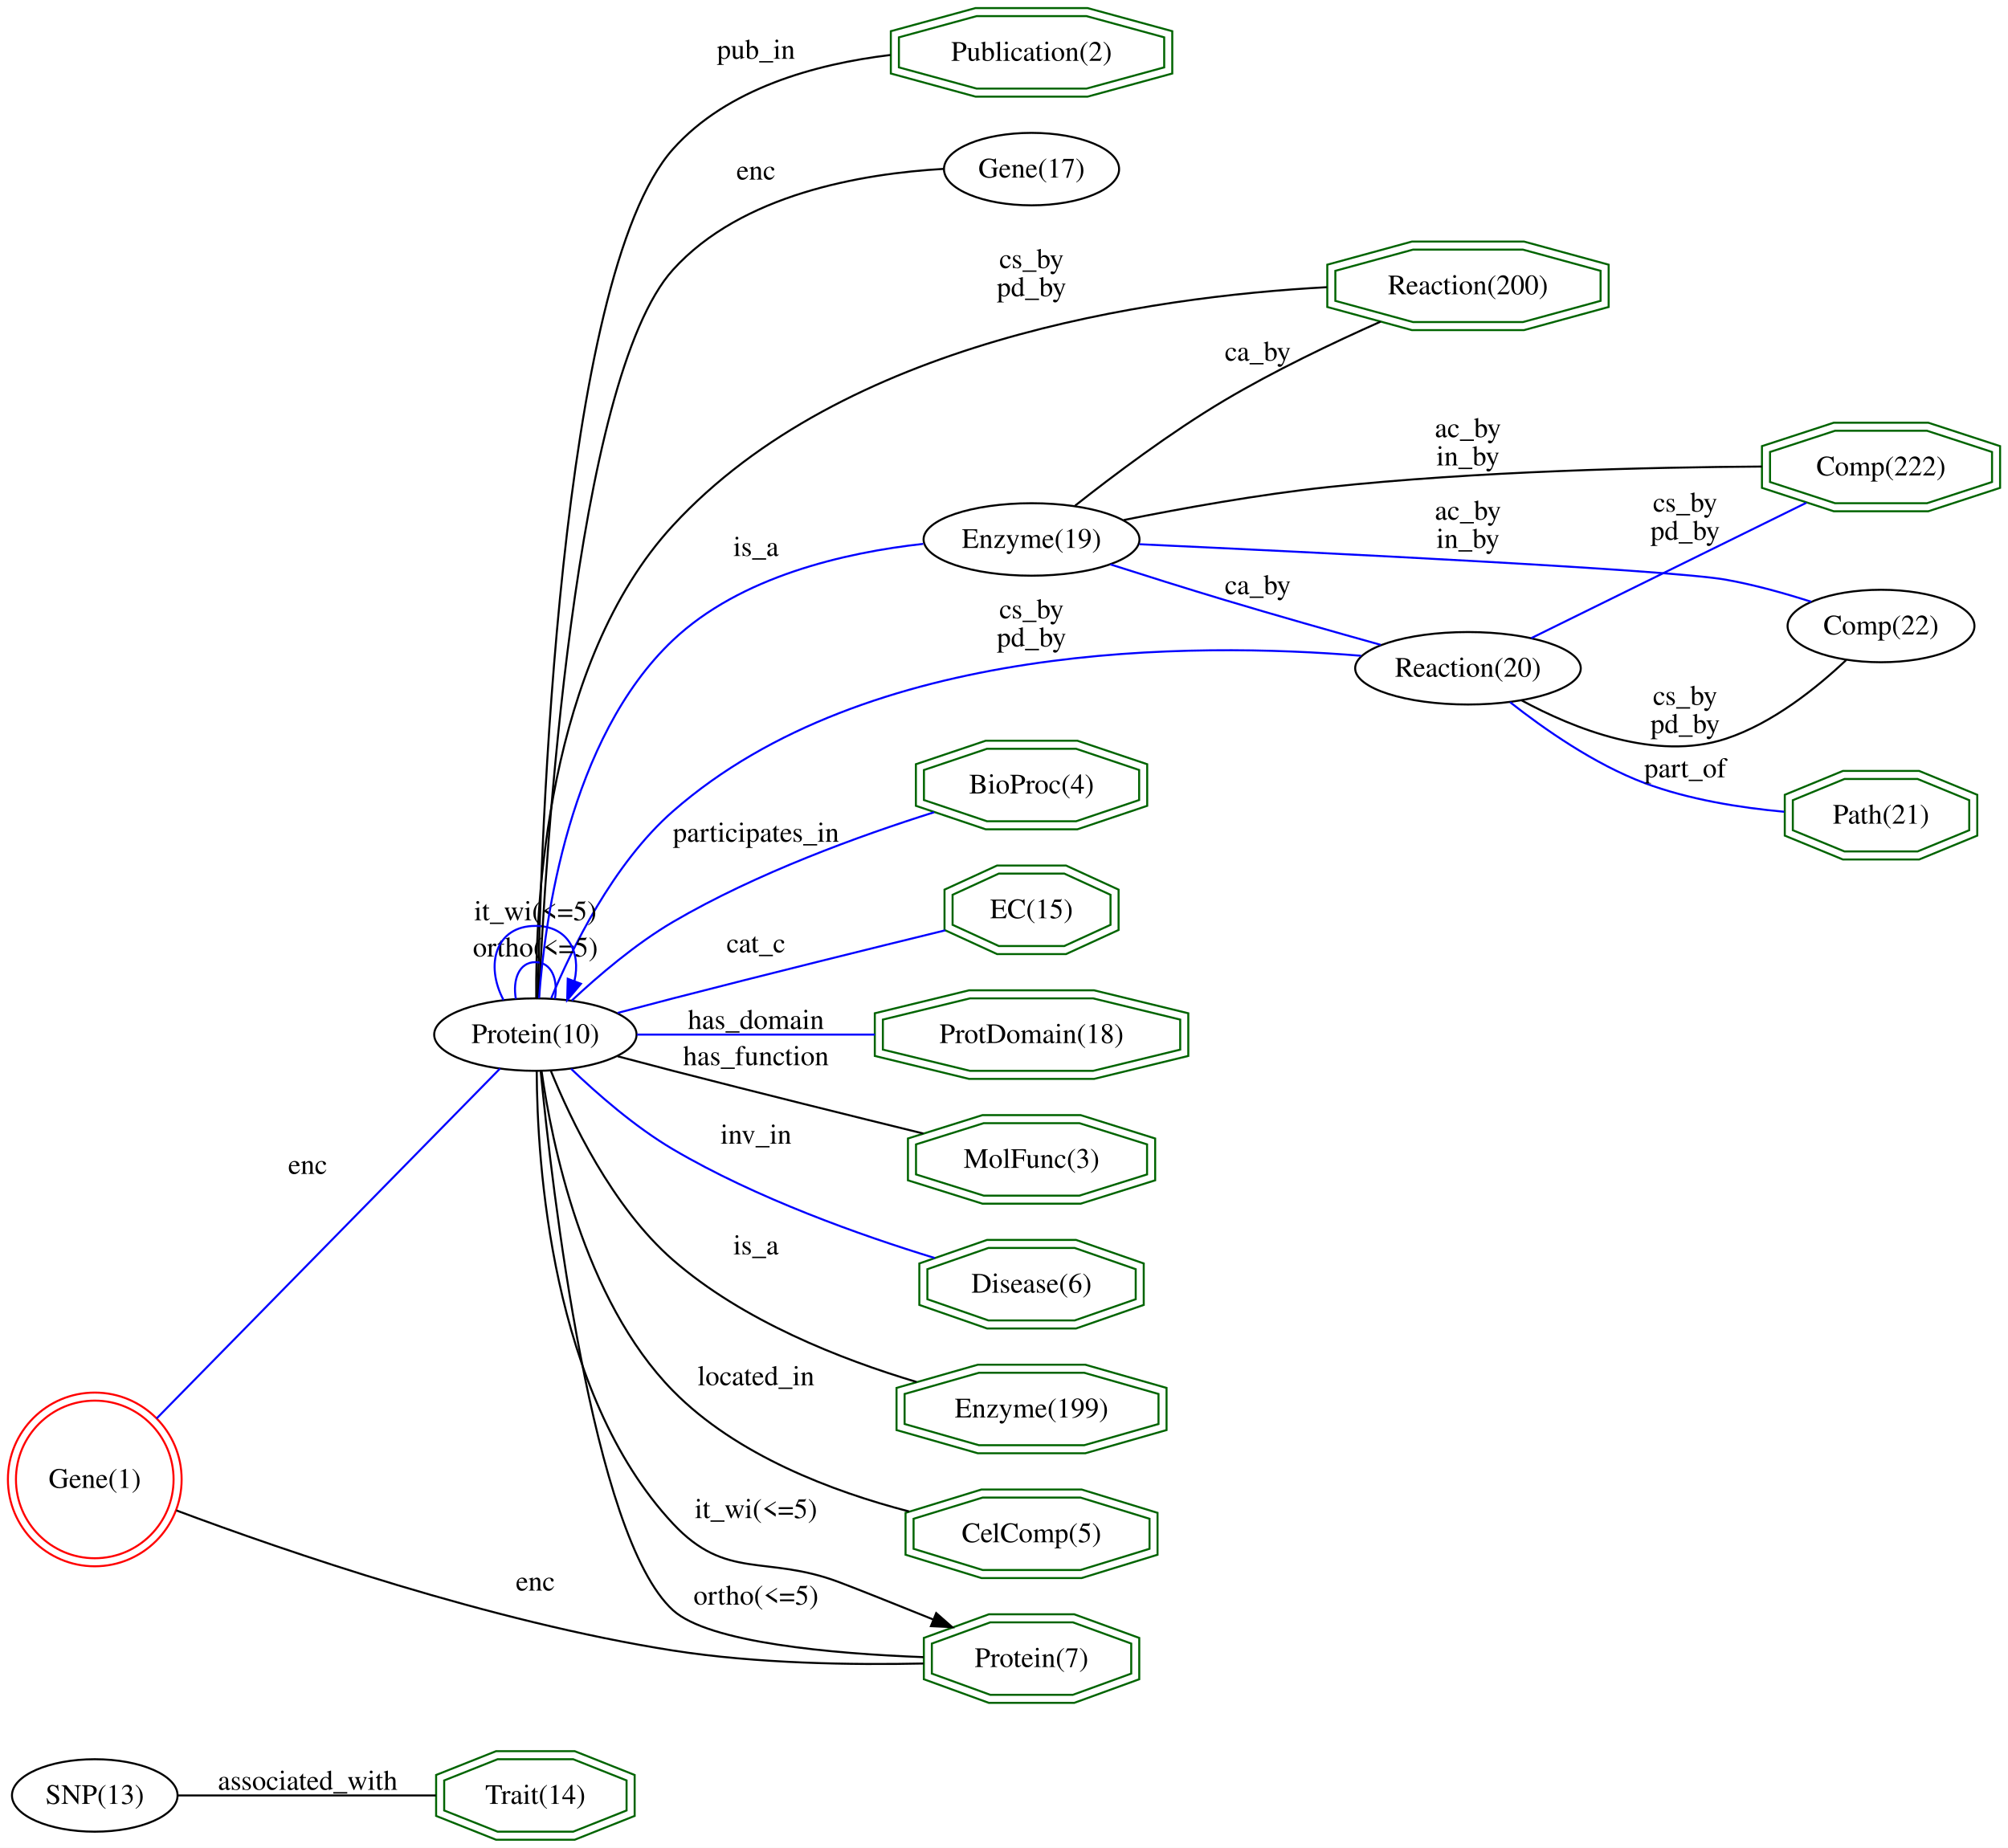
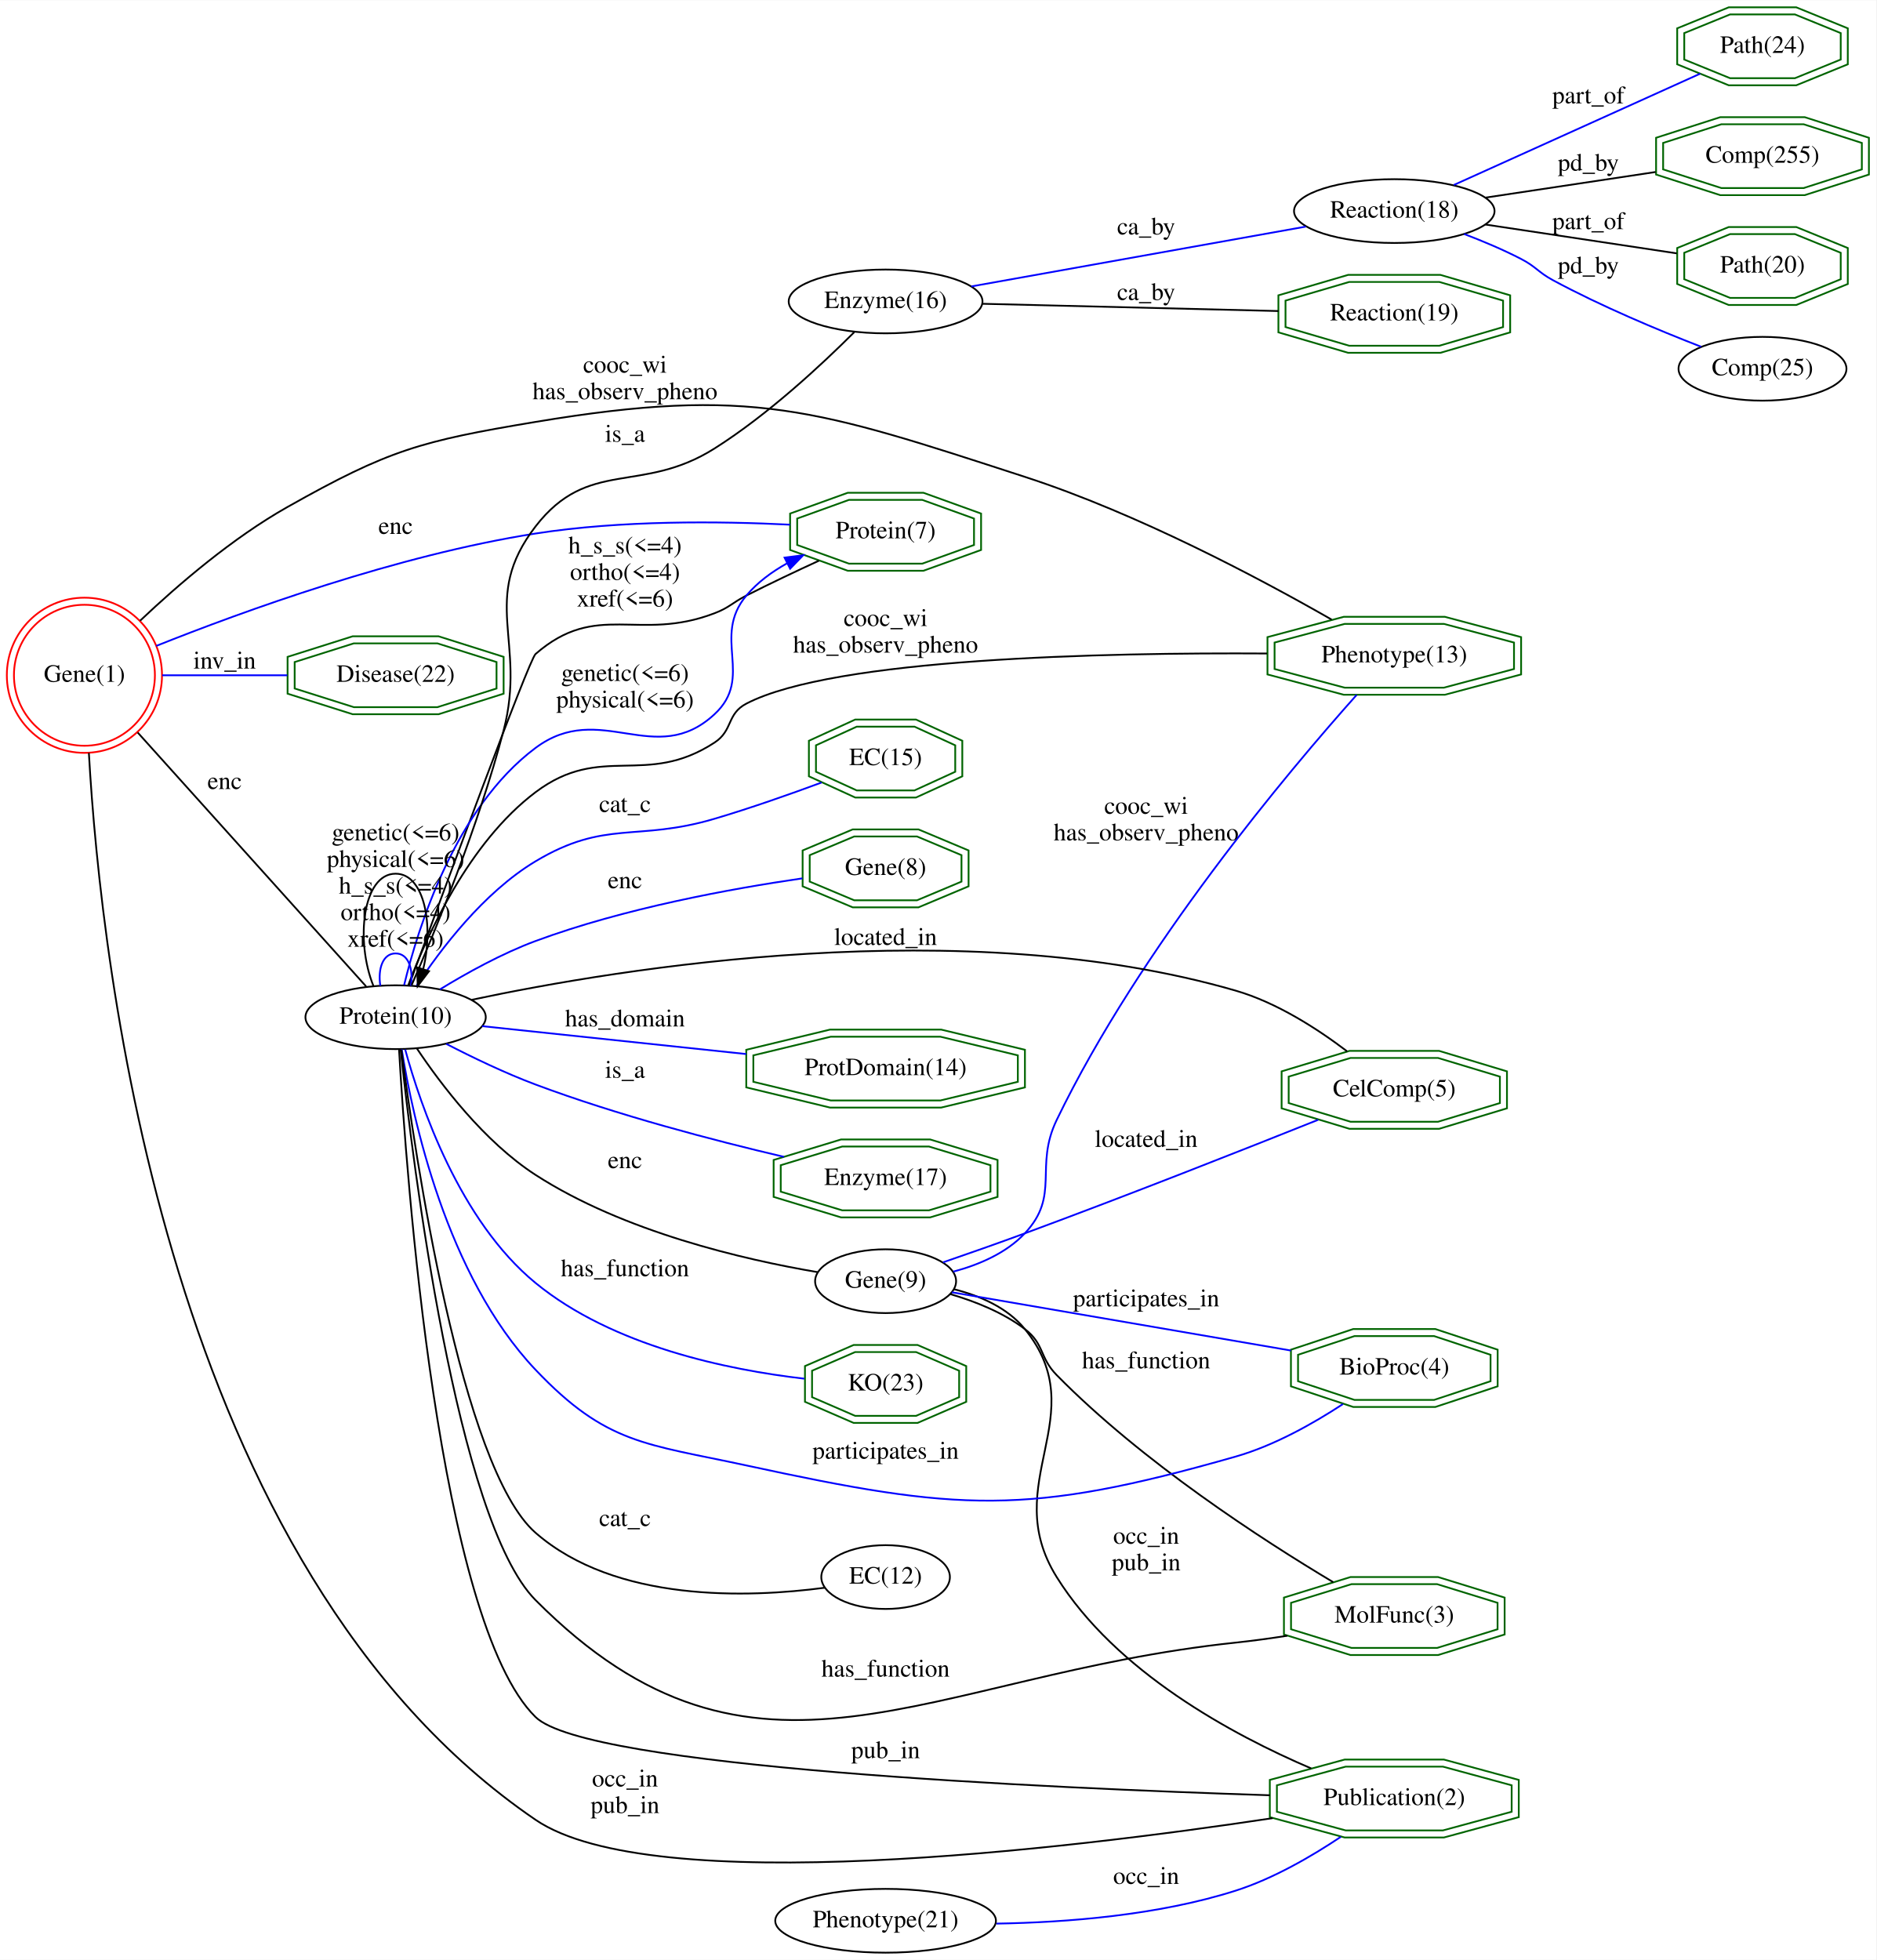
- <svg xmlns="http://www.w3.org/2000/svg" width="1330px" height="1224px" viewBox="0.00 0.00 997.52 918.00">
-   <g id="graph0" class="graph" transform=" rotate(0) translate(4 914)">
-     <polygon fill="white" stroke="transparent" points="-4,4 -4,-914 993.52,-914 993.52,4 -4,4" />
+ <svg xmlns="http://www.w3.org/2000/svg" width="1412px" height="1475px" viewBox="0.00 0.00 1059.03 1106.00">
+   <g id="graph0" class="graph" transform=" rotate(0) translate(4 1102)">
+     <polygon fill="white" stroke="transparent" points="-4,4 -4,-1102 1055.03,-1102 1055.03,4 -4,4" />
    <g id="node1" class="node">
-       <polygon fill="none" stroke="darkgreen" points="307.26,-14.54 307.26,-29.46 280.73,-40 243.2,-40 216.66,-29.46 216.66,-14.54 243.2,-4 280.73,-4 307.26,-14.54" />
-       <polygon fill="none" stroke="darkgreen" points="311.28,-11.83 311.28,-32.17 281.5,-44 242.43,-44 212.65,-32.17 212.65,-11.83 242.43,0 281.5,0 311.28,-11.83" />
-       <text text-anchor="middle" x="261.96" y="-17.8" font-family="Times,serif" font-size="14.00">Trait(14)</text>
+       <polygon fill="none" stroke="darkgreen" points="1034.9,-1068.54 1034.9,-1083.46 1009.04,-1094 972.46,-1094 946.59,-1083.46 946.59,-1068.54 972.46,-1058 1009.04,-1058 1034.9,-1068.54" />
+       <polygon fill="none" stroke="darkgreen" points="1038.89,-1065.85 1038.89,-1086.15 1009.82,-1098 971.68,-1098 942.61,-1086.15 942.61,-1065.85 971.68,-1054 1009.82,-1054 1038.89,-1065.85" />
+       <text text-anchor="middle" x="990.75" y="-1072.3" font-family="Times,serif" font-size="14.00">Path(24)</text>
    </g>
    <g id="node2" class="node">
-       <polygon fill="none" stroke="darkgreen" points="985.59,-674.54 985.59,-689.46 953.28,-700 907.6,-700 875.3,-689.46 875.3,-674.54 907.6,-664 953.28,-664 985.59,-674.54" />
-       <polygon fill="none" stroke="darkgreen" points="989.59,-671.64 989.59,-692.36 953.92,-704 906.96,-704 871.29,-692.36 871.29,-671.64 906.96,-660 953.92,-660 989.59,-671.64" />
-       <text text-anchor="middle" x="930.44" y="-677.8" font-family="Times,serif" font-size="14.00">Comp(222)</text>
+       <polygon fill="none" stroke="darkgreen" points="537.34,-313.54 537.34,-328.46 513.02,-339 478.63,-339 454.32,-328.46 454.32,-313.54 478.63,-303 513.02,-303 537.34,-313.54" />
+       <polygon fill="none" stroke="darkgreen" points="541.34,-310.92 541.34,-331.08 513.85,-343 477.8,-343 450.32,-331.08 450.32,-310.92 477.8,-299 513.85,-299 541.34,-310.92" />
+       <text text-anchor="middle" x="495.83" y="-317.3" font-family="Times,serif" font-size="14.00">KO(23)</text>
    </g>
    <g id="node3" class="node">
-       <polygon fill="none" stroke="darkgreen" points="974.26,-501.54 974.26,-516.46 948.59,-527 912.29,-527 886.63,-516.46 886.63,-501.54 912.29,-491 948.59,-491 974.26,-501.54" />
-       <polygon fill="none" stroke="darkgreen" points="978.25,-498.86 978.25,-519.14 949.38,-531 911.51,-531 882.63,-519.14 882.63,-498.86 911.51,-487 949.38,-487 978.25,-498.86" />
-       <text text-anchor="middle" x="930.44" y="-504.8" font-family="Times,serif" font-size="14.00">Path(21)</text>
+       <polygon fill="none" stroke="darkgreen" points="844.33,-917.54 844.33,-932.46 808.37,-943 757.5,-943 721.54,-932.46 721.54,-917.54 757.5,-907 808.37,-907 844.33,-917.54" />
+       <polygon fill="none" stroke="darkgreen" points="848.34,-914.55 848.34,-935.45 808.94,-947 756.93,-947 717.53,-935.45 717.53,-914.55 756.93,-903 808.94,-903 848.34,-914.55" />
+       <text text-anchor="middle" x="782.93" y="-921.3" font-family="Times,serif" font-size="14.00">Reaction(19)</text>
    </g>
    <g id="node4" class="node">
-       <polygon fill="none" stroke="darkgreen" points="561.9,-516.54 561.9,-531.46 530.58,-542 486.3,-542 454.99,-531.46 454.99,-516.54 486.3,-506 530.58,-506 561.9,-516.54" />
-       <polygon fill="none" stroke="darkgreen" points="565.9,-513.67 565.9,-534.33 531.24,-546 485.65,-546 450.99,-534.33 450.99,-513.67 485.65,-502 531.24,-502 565.9,-513.67" />
-       <text text-anchor="middle" x="508.44" y="-519.8" font-family="Times,serif" font-size="14.00">BioProc(4)</text>
+       <polygon fill="none" stroke="darkgreen" points="841.22,-182.54 841.22,-197.46 807.08,-208 758.79,-208 724.65,-197.46 724.65,-182.54 758.79,-172 807.08,-172 841.22,-182.54" />
+       <polygon fill="none" stroke="darkgreen" points="845.21,-179.59 845.21,-200.41 807.68,-212 758.19,-212 720.65,-200.41 720.65,-179.59 758.19,-168 807.68,-168 845.21,-179.59" />
+       <text text-anchor="middle" x="782.93" y="-186.3" font-family="Times,serif" font-size="14.00">MolFunc(3)</text>
    </g>
    <g id="node5" class="node">
-       <polygon fill="none" stroke="darkgreen" points="547.67,-454.54 547.67,-469.46 524.69,-480 492.19,-480 469.22,-469.46 469.22,-454.54 492.19,-444 524.69,-444 547.67,-454.54" />
-       <polygon fill="none" stroke="darkgreen" points="551.68,-451.98 551.68,-472.02 525.57,-484 491.32,-484 465.21,-472.02 465.21,-451.98 491.32,-440 525.57,-440 551.68,-451.98" />
-       <text text-anchor="middle" x="508.44" y="-457.8" font-family="Times,serif" font-size="14.00">EC(15)</text>
+       <polygon fill="none" stroke="darkgreen" points="276.24,-713.54 276.24,-728.46 242.87,-739 195.68,-739 162.31,-728.46 162.31,-713.54 195.68,-703 242.87,-703 276.24,-713.54" />
+       <polygon fill="none" stroke="darkgreen" points="280.24,-710.61 280.24,-731.39 243.49,-743 195.06,-743 158.31,-731.39 158.31,-710.61 195.06,-699 243.49,-699 280.24,-710.61" />
+       <text text-anchor="middle" x="219.28" y="-717.3" font-family="Times,serif" font-size="14.00">Disease(22)</text>
    </g>
    <g id="node6" class="node">
-       <polygon fill="none" stroke="darkgreen" points="791.12,-764.54 791.12,-779.46 752.53,-790 697.96,-790 659.37,-779.46 659.37,-764.54 697.96,-754 752.53,-754 791.12,-764.54" />
-       <polygon fill="none" stroke="darkgreen" points="795.13,-761.49 795.13,-782.51 753.07,-794 697.42,-794 655.36,-782.51 655.36,-761.49 697.42,-750 753.07,-750 795.13,-761.49" />
-       <text text-anchor="middle" x="725.25" y="-767.8" font-family="Times,serif" font-size="14.00">Reaction(200)</text>
+       <polygon fill="none" stroke="darkgreen" points="1046.82,-1006.54 1046.82,-1021.46 1013.98,-1032 967.52,-1032 934.67,-1021.46 934.67,-1006.54 967.52,-996 1013.98,-996 1046.82,-1006.54" />
+       <polygon fill="none" stroke="darkgreen" points="1050.81,-1003.62 1050.81,-1024.38 1014.6,-1036 966.9,-1036 930.69,-1024.38 930.69,-1003.62 966.9,-992 1014.6,-992 1050.81,-1003.62" />
+       <text text-anchor="middle" x="990.75" y="-1010.3" font-family="Times,serif" font-size="14.00">Comp(255)</text>
    </g>
    <g id="node7" class="node">
-       <polygon fill="none" stroke="darkgreen" points="582.3,-392.54 582.3,-407.46 539.03,-418 477.85,-418 434.59,-407.46 434.59,-392.54 477.85,-382 539.03,-382 582.3,-392.54" />
-       <polygon fill="none" stroke="darkgreen" points="586.31,-389.4 586.31,-410.6 539.52,-422 477.37,-422 430.58,-410.6 430.58,-389.4 477.37,-378 539.52,-378 586.31,-389.4" />
-       <text text-anchor="middle" x="508.44" y="-395.8" font-family="Times,serif" font-size="14.00">ProtDomain(18)</text>
+       <polygon fill="none" stroke="darkgreen" points="850.5,-724.54 850.5,-739.46 810.92,-750 754.95,-750 715.37,-739.46 715.37,-724.54 754.95,-714 810.92,-714 850.5,-724.54" />
+       <polygon fill="none" stroke="darkgreen" points="854.51,-721.47 854.51,-742.53 811.45,-754 754.42,-754 711.36,-742.53 711.36,-721.47 754.42,-710 811.45,-710 854.51,-721.47" />
+       <text text-anchor="middle" x="782.93" y="-728.3" font-family="Times,serif" font-size="14.00">Phenotype(13)</text>
    </g>
    <g id="node8" class="node">
-       <polygon fill="none" stroke="darkgreen" points="565.83,-330.54 565.83,-345.46 532.21,-356 484.67,-356 451.05,-345.46 451.05,-330.54 484.67,-320 532.21,-320 565.83,-330.54" />
-       <polygon fill="none" stroke="darkgreen" points="569.85,-327.61 569.85,-348.39 532.83,-360 484.05,-360 447.04,-348.39 447.04,-327.61 484.05,-316 532.83,-316 569.85,-327.61" />
-       <text text-anchor="middle" x="508.44" y="-333.8" font-family="Times,serif" font-size="14.00">MolFunc(3)</text>
+       <polygon fill="none" stroke="darkgreen" points="842.54,-479.54 842.54,-494.46 807.62,-505 758.24,-505 723.33,-494.46 723.33,-479.54 758.24,-469 807.62,-469 842.54,-479.54" />
+       <polygon fill="none" stroke="darkgreen" points="846.53,-476.57 846.53,-497.43 808.21,-509 757.66,-509 719.34,-497.43 719.34,-476.57 757.66,-465 808.21,-465 846.53,-476.57" />
+       <text text-anchor="middle" x="782.93" y="-483.3" font-family="Times,serif" font-size="14.00">CelComp(5)</text>
    </g>
    <g id="node9" class="node">
-       <polygon fill="none" stroke="darkgreen" points="560.19,-268.54 560.19,-283.46 529.88,-294 487.01,-294 456.7,-283.46 456.7,-268.54 487.01,-258 529.88,-258 560.19,-268.54" />
-       <polygon fill="none" stroke="darkgreen" points="564.18,-265.7 564.18,-286.3 530.55,-298 486.34,-298 452.7,-286.3 452.7,-265.7 486.34,-254 530.55,-254 564.18,-265.7" />
-       <text text-anchor="middle" x="508.44" y="-271.8" font-family="Times,serif" font-size="14.00">Disease(6)</text>
+       <polygon fill="none" stroke="darkgreen" points="849.18,-79.54 849.18,-94.46 810.38,-105 755.49,-105 716.68,-94.46 716.68,-79.54 755.49,-69 810.38,-69 849.18,-79.54" />
+       <polygon fill="none" stroke="darkgreen" points="853.19,-76.49 853.19,-97.51 810.91,-109 754.96,-109 712.68,-97.51 712.68,-76.49 754.96,-65 810.91,-65 853.19,-76.49" />
+       <text text-anchor="middle" x="782.93" y="-83.3" font-family="Times,serif" font-size="14.00">Publication(2)</text>
    </g>
    <g id="node10" class="node">
-       <polygon fill="none" stroke="darkgreen" points="571.51,-206.54 571.51,-221.46 534.57,-232 482.32,-232 445.38,-221.46 445.38,-206.54 482.32,-196 534.57,-196 571.51,-206.54" />
-       <polygon fill="none" stroke="darkgreen" points="575.51,-203.53 575.51,-224.47 535.13,-236 481.76,-236 441.37,-224.47 441.37,-203.53 481.76,-192 535.13,-192 575.51,-203.53" />
-       <text text-anchor="middle" x="508.44" y="-209.8" font-family="Times,serif" font-size="14.00">Enzyme(199)</text>
+       <polygon fill="none" stroke="darkgreen" points="837.26,-322.54 837.26,-337.46 805.44,-348 760.43,-348 728.61,-337.46 728.61,-322.54 760.43,-312 805.44,-312 837.26,-322.54" />
+       <polygon fill="none" stroke="darkgreen" points="841.27,-319.66 841.27,-340.34 806.09,-352 759.78,-352 724.6,-340.34 724.6,-319.66 759.78,-308 806.09,-308 841.27,-319.66" />
+       <text text-anchor="middle" x="782.93" y="-326.3" font-family="Times,serif" font-size="14.00">BioProc(4)</text>
    </g>
    <g id="node11" class="node">
-       <polygon fill="none" stroke="darkgreen" points="567.05,-144.54 567.05,-159.46 532.72,-170 484.17,-170 449.84,-159.46 449.84,-144.54 484.17,-134 532.72,-134 567.05,-144.54" />
-       <polygon fill="none" stroke="darkgreen" points="571.03,-141.59 571.03,-162.41 533.31,-174 483.57,-174 445.85,-162.41 445.85,-141.59 483.57,-130 533.31,-130 571.03,-141.59" />
-       <text text-anchor="middle" x="508.44" y="-147.8" font-family="Times,serif" font-size="14.00">CelComp(5)</text>
+       <ellipse fill="none" stroke="red" cx="43.65" cy="-721" rx="39.78" ry="39.78" />
+       <ellipse fill="none" stroke="red" cx="43.65" cy="-721" rx="43.79" ry="43.79" />
+       <text text-anchor="middle" x="43.65" y="-717.3" font-family="Times,serif" font-size="14.00">Gene(1)</text>
+     </g>
+     <g id="edge9" class="edge">
+       <path fill="none" stroke="blue" d="M87.57,-721C108.86,-721 134.92,-721 158.17,-721" />
+       <text text-anchor="middle" x="122.79" y="-724.8" font-family="Times,serif" font-size="14.00">inv_in</text>
+     </g>
+     <g id="edge6" class="edge">
+       <path fill="none" stroke="black" d="M75.12,-751.84C96.77,-772.33 127.38,-798.57 158.29,-816 215.58,-848.29 233.39,-853.19 298.26,-864 420.08,-884.31 456.94,-871.15 574.4,-833 638.23,-812.27 707.38,-775.43 747.56,-752.43" />
+       <text text-anchor="middle" x="348.76" y="-891.8" font-family="Times,serif" font-size="14.00">cooc_wi</text>
+       <text text-anchor="middle" x="348.76" y="-876.8" font-family="Times,serif" font-size="14.00">has_observ_pheno</text>
+     </g>
+     <g id="edge10" class="edge">
+       <path fill="none" stroke="black" d="M46.16,-677.15C53,-556.02 90.69,-216.5 298.26,-75 364.02,-30.17 597.45,-58.28 714.29,-75.92" />
+       <text text-anchor="middle" x="348.76" y="-93.8" font-family="Times,serif" font-size="14.00">occ_in</text>
+       <text text-anchor="middle" x="348.76" y="-78.8" font-family="Times,serif" font-size="14.00">pub_in</text>
    </g>
    <g id="node12" class="node">
-       <polygon fill="none" stroke="darkgreen" points="557.96,-82.54 557.96,-97.46 528.96,-108 487.93,-108 458.92,-97.46 458.92,-82.54 487.93,-72 528.96,-72 557.96,-82.54" />
-       <polygon fill="none" stroke="darkgreen" points="561.95,-79.74 561.95,-100.26 529.65,-112 487.23,-112 454.94,-100.26 454.94,-79.74 487.23,-68 529.65,-68 561.95,-79.74" />
-       <text text-anchor="middle" x="508.44" y="-85.8" font-family="Times,serif" font-size="14.00">Protein(7)</text>
+       <polygon fill="none" stroke="darkgreen" points="545.73,-794.54 545.73,-809.46 516.5,-820 475.16,-820 445.93,-809.46 445.93,-794.54 475.16,-784 516.5,-784 545.73,-794.54" />
+       <polygon fill="none" stroke="darkgreen" points="549.72,-791.73 549.72,-812.27 517.2,-824 474.46,-824 441.93,-812.27 441.93,-791.73 474.46,-780 517.2,-780 549.72,-791.73" />
+       <text text-anchor="middle" x="495.83" y="-798.3" font-family="Times,serif" font-size="14.00">Protein(7)</text>
+     </g>
+     <g id="edge7" class="edge">
+       <path fill="none" stroke="blue" d="M84.16,-737.56C133.31,-757.19 220.26,-788.79 298.26,-801 346.47,-808.55 402.16,-807.98 441.92,-806" />
+       <text text-anchor="middle" x="219.28" y="-800.8" font-family="Times,serif" font-size="14.00">enc</text>
+     </g>
+     <g id="node19" class="node">
+       <ellipse fill="none" stroke="black" cx="219.28" cy="-528" rx="50.89" ry="18" />
+       <text text-anchor="middle" x="219.28" y="-524.3" font-family="Times,serif" font-size="14.00">Protein(10)</text>
+     </g>
+     <g id="edge8" class="edge">
+       <path fill="none" stroke="black" d="M73.71,-688.7C110.78,-647.49 173.56,-577.7 202.64,-545.38" />
+       <text text-anchor="middle" x="122.79" y="-656.8" font-family="Times,serif" font-size="14.00">enc</text>
    </g>
    <g id="node13" class="node">
-       <polygon fill="none" stroke="darkgreen" points="574.34,-880.54 574.34,-895.46 535.74,-906 481.15,-906 442.55,-895.46 442.55,-880.54 481.15,-870 535.74,-870 574.34,-880.54" />
-       <polygon fill="none" stroke="darkgreen" points="578.35,-877.49 578.35,-898.51 536.28,-910 480.61,-910 438.54,-898.51 438.54,-877.49 480.61,-866 536.28,-866 578.35,-877.49" />
-       <text text-anchor="middle" x="508.44" y="-883.8" font-family="Times,serif" font-size="14.00">Publication(2)</text>
+       <polygon fill="none" stroke="darkgreen" points="535.13,-666.54 535.13,-681.46 512.11,-692 479.55,-692 456.53,-681.46 456.53,-666.54 479.55,-656 512.11,-656 535.13,-666.54" />
+       <polygon fill="none" stroke="darkgreen" points="539.12,-663.97 539.12,-684.03 512.98,-696 478.68,-696 452.54,-684.03 452.54,-663.97 478.68,-652 512.98,-652 539.12,-663.97" />
+       <text text-anchor="middle" x="495.83" y="-670.3" font-family="Times,serif" font-size="14.00">EC(15)</text>
    </g>
    <g id="node14" class="node">
-       <ellipse fill="none" stroke="red" cx="43.08" cy="-179" rx="39.15" ry="39.15" />
-       <ellipse fill="none" stroke="red" cx="43.08" cy="-179" rx="43.15" ry="43.15" />
-       <text text-anchor="middle" x="43.08" y="-174.8" font-family="Times,serif" font-size="14.00">Gene(1)</text>
+       <polygon fill="none" stroke="darkgreen" points="538.66,-604.54 538.66,-619.46 513.57,-630 478.09,-630 453,-619.46 453,-604.54 478.09,-594 513.57,-594 538.66,-604.54" />
+       <polygon fill="none" stroke="darkgreen" points="542.66,-601.88 542.66,-622.12 514.37,-634 477.28,-634 449,-622.12 449,-601.88 477.28,-590 514.37,-590 542.66,-601.88" />
+       <text text-anchor="middle" x="495.83" y="-608.3" font-family="Times,serif" font-size="14.00">Gene(8)</text>
+     </g>
+     <g id="node15" class="node">
+       <polygon fill="none" stroke="darkgreen" points="570.47,-491.54 570.47,-506.46 526.74,-517 464.91,-517 421.19,-506.46 421.19,-491.54 464.91,-481 526.74,-481 570.47,-491.54" />
+       <polygon fill="none" stroke="darkgreen" points="574.47,-488.39 574.47,-509.61 527.22,-521 464.44,-521 417.19,-509.61 417.19,-488.39 464.44,-477 527.22,-477 574.47,-488.39" />
+       <text text-anchor="middle" x="495.83" y="-495.3" font-family="Times,serif" font-size="14.00">ProtDomain(14)</text>
+     </g>
+     <g id="node16" class="node">
+       <polygon fill="none" stroke="darkgreen" points="1034.9,-944.54 1034.9,-959.46 1009.04,-970 972.46,-970 946.59,-959.46 946.59,-944.54 972.46,-934 1009.04,-934 1034.9,-944.54" />
+       <polygon fill="none" stroke="darkgreen" points="1038.89,-941.85 1038.89,-962.15 1009.82,-974 971.68,-974 942.61,-962.15 942.61,-941.85 971.68,-930 1009.82,-930 1038.89,-941.85" />
+       <text text-anchor="middle" x="990.75" y="-948.3" font-family="Times,serif" font-size="14.00">Path(20)</text>
+     </g>
+     <g id="node17" class="node">
+       <polygon fill="none" stroke="darkgreen" points="555.01,-429.54 555.01,-444.46 520.34,-455 471.32,-455 436.65,-444.46 436.65,-429.54 471.32,-419 520.34,-419 555.01,-429.54" />
+       <polygon fill="none" stroke="darkgreen" points="559.02,-426.58 559.02,-447.42 520.94,-459 470.72,-459 432.64,-447.42 432.64,-426.58 470.72,-415 520.94,-415 559.02,-426.58" />
+       <text text-anchor="middle" x="495.83" y="-433.3" font-family="Times,serif" font-size="14.00">Enzyme(17)</text>
+     </g>
+     <g id="node18" class="node">
+       <ellipse fill="none" stroke="black" cx="495.83" cy="-379" rx="39.79" ry="18" />
+       <text text-anchor="middle" x="495.83" y="-375.3" font-family="Times,serif" font-size="14.00">Gene(9)</text>
+     </g>
+     <g id="edge2" class="edge">
+       <path fill="none" stroke="black" d="M532.34,-371.71C546.42,-367.58 562.14,-361.32 574.4,-352 585.59,-343.49 582.55,-336.02 592.4,-326 640.67,-276.91 708.41,-233.04 748.48,-209.11" />
+       <text text-anchor="middle" x="642.9" y="-329.8" font-family="Times,serif" font-size="14.00">has_function</text>
+     </g>
+     <g id="edge1" class="edge">
+       <path fill="none" stroke="blue" d="M534.05,-384.39C548.39,-388.23 563.85,-394.78 574.4,-406 594.65,-427.52 579.54,-443.4 592.4,-470 639.55,-567.55 723.33,-666.93 761.71,-709.93" />
+       <text text-anchor="middle" x="642.9" y="-642.8" font-family="Times,serif" font-size="14.00">cooc_wi</text>
+       <text text-anchor="middle" x="642.9" y="-627.8" font-family="Times,serif" font-size="14.00">has_observ_pheno</text>
+     </g>
+     <g id="edge3" class="edge">
+       <path fill="none" stroke="blue" d="M528.25,-389.64C542.4,-394.51 559.28,-400.42 574.4,-406 632.09,-427.29 698.18,-453.38 739.98,-470.1" />
+       <text text-anchor="middle" x="642.9" y="-454.8" font-family="Times,serif" font-size="14.00">located_in</text>
+     </g>
+     <g id="edge4" class="edge">
+       <path fill="none" stroke="black" d="M534.5,-374.45C549.09,-370.75 564.6,-364.07 574.4,-352 613.94,-303.29 559.19,-265.22 592.4,-212 625.78,-158.49 691.47,-123.04 736.05,-103.98" />
+       <text text-anchor="middle" x="642.9" y="-230.8" font-family="Times,serif" font-size="14.00">occ_in</text>
+       <text text-anchor="middle" x="642.9" y="-215.8" font-family="Times,serif" font-size="14.00">pub_in</text>
+     </g>
+     <g id="edge5" class="edge">
+       <path fill="none" stroke="blue" d="M533.23,-372.74C581.57,-364.44 667.47,-349.67 724.58,-339.86" />
+       <text text-anchor="middle" x="642.9" y="-364.8" font-family="Times,serif" font-size="14.00">participates_in</text>
+     </g>
+     <g id="edge20" class="edge">
+       <path fill="none" stroke="blue" d="M224.69,-509.78C233.3,-478.17 255.36,-413.17 298.26,-378 341.81,-342.29 406.78,-328.95 449.96,-323.97" />
+       <text text-anchor="middle" x="348.76" y="-381.8" font-family="Times,serif" font-size="14.00">has_function</text>
+     </g>
+     <g id="edge19" class="edge">
+       <path fill="none" stroke="black" d="M222.12,-509.71C228.78,-447.27 253.57,-243.97 298.26,-199 422.28,-74.2 518.42,-156.58 693.4,-175 702.86,-176 712.83,-177.37 722.55,-178.88" />
+       <text text-anchor="middle" x="495.83" y="-155.8" font-family="Times,serif" font-size="14.00">has_function</text>
+     </g>
+     <g id="edge13" class="edge">
+       <path fill="none" stroke="black" d="M226.45,-546.14C236.84,-573.86 260.43,-626.52 298.26,-655 335.47,-683.02 360.24,-657.56 399.26,-683 409.84,-689.9 406.05,-699.17 417.26,-705 466.68,-730.7 619.73,-733.85 711.1,-733.29" />
+       <text text-anchor="middle" x="495.83" y="-748.8" font-family="Times,serif" font-size="14.00">cooc_wi</text>
+       <text text-anchor="middle" x="495.83" y="-733.8" font-family="Times,serif" font-size="14.00">has_observ_pheno</text>
+     </g>
+     <g id="edge23" class="edge">
+       <path fill="none" stroke="black" d="M262.17,-537.81C346.03,-555.63 539.67,-587.54 693.4,-543 716.63,-536.27 739.62,-521.42 756.35,-508.7" />
+       <text text-anchor="middle" x="495.83" y="-568.8" font-family="Times,serif" font-size="14.00">located_in</text>
    </g>
    <g id="edge25" class="edge">
-       <path fill="none" stroke="black" d="M83.6,-163.6C138.12,-143.21 239.95,-108.18 330.35,-94 371.82,-87.49 419.41,-86.79 454.81,-87.55" />
-       <text text-anchor="middle" x="261.96" y="-123.8" font-family="Times,serif" font-size="14.00">enc</text>
-     </g>
-     <g id="node18" class="node">
-       <ellipse fill="none" stroke="black" cx="261.96" cy="-400" rx="50.27" ry="18" />
-       <text text-anchor="middle" x="261.96" y="-395.8" font-family="Times,serif" font-size="14.00">Protein(10)</text>
+       <path fill="none" stroke="black" d="M221.21,-509.96C225.22,-439.85 243.34,-186.82 298.26,-133 327.25,-104.59 586.13,-92.9 712.77,-88.84" />
+       <text text-anchor="middle" x="495.83" y="-109.8" font-family="Times,serif" font-size="14.00">pub_in</text>
+     </g>
+     <g id="edge24" class="edge">
+       <path fill="none" stroke="blue" d="M222.73,-509.9C228.79,-471.74 247.82,-382.16 298.26,-329 338.23,-286.87 360.49,-287.28 417.26,-275 537.23,-249.05 575.36,-246.31 693.4,-280 715.13,-286.2 737.26,-298.7 753.96,-309.65" />
+       <text text-anchor="middle" x="495.83" y="-278.8" font-family="Times,serif" font-size="14.00">participates_in</text>
+     </g>
+     <g id="edge17" class="edge">
+       <path fill="none" stroke="black" d="M226.82,-545.86C244.9,-595.17 294.5,-729.74 298.26,-733 333,-763.2 356.26,-739.55 399.26,-756 407.81,-759.27 409.1,-761.85 417.26,-766 430.49,-772.73 445.22,-779.7 458.26,-785.69" />
+       <text text-anchor="middle" x="348.76" y="-789.8" font-family="Times,serif" font-size="14.00">h_s_s(&lt;=4)</text>
+       <text text-anchor="middle" x="348.76" y="-774.8" font-family="Times,serif" font-size="14.00">ortho(&lt;=4)</text>
+       <text text-anchor="middle" x="348.76" y="-759.8" font-family="Times,serif" font-size="14.00">xref(&lt;=6)</text>
+     </g>
+     <g id="edge27" class="edge">
+       <path fill="none" stroke="blue" d="M224.09,-546.12C231.91,-578.53 252.99,-646.2 298.26,-680 334.86,-707.33 365.75,-667.96 399.26,-699 421.88,-719.95 397.41,-742.4 417.26,-766 423.5,-773.42 431.61,-779.4 440.22,-784.19" />
+       <polygon fill="blue" stroke="blue" points="438.81,-787.4 449.32,-788.75 441.95,-781.14 438.81,-787.4" />
+       <text text-anchor="middle" x="348.76" y="-717.8" font-family="Times,serif" font-size="14.00">genetic(&lt;=6)</text>
+       <text text-anchor="middle" x="348.76" y="-702.8" font-family="Times,serif" font-size="14.00">physical(&lt;=6)</text>
+     </g>
+     <g id="edge12" class="edge">
+       <path fill="none" stroke="blue" d="M231.15,-545.8C244.45,-565.99 268.83,-598.38 298.26,-616 337.84,-639.7 355.01,-626.92 399.26,-640 419.52,-645.99 441.79,-653.84 459.73,-660.48" />
+       <text text-anchor="middle" x="348.76" y="-643.8" font-family="Times,serif" font-size="14.00">cat_c</text>
+     </g>
+     <g id="edge14" class="edge">
+       <path fill="none" stroke="blue" d="M244.31,-543.71C259.29,-552.87 279.27,-563.96 298.26,-571 348.11,-589.47 408.32,-600.48 448.86,-606.37" />
+       <text text-anchor="middle" x="348.76" y="-600.8" font-family="Times,serif" font-size="14.00">enc</text>
+     </g>
+     <g id="edge18" class="edge">
+       <path fill="none" stroke="blue" d="M268.1,-522.95C309.2,-518.61 369.24,-512.27 417.21,-507.2" />
+       <text text-anchor="middle" x="348.76" y="-522.8" font-family="Times,serif" font-size="14.00">has_domain</text>
+     </g>
+     <g id="edge22" class="edge">
+       <path fill="none" stroke="blue" d="M247.86,-512.96C262.53,-505.38 281.05,-496.44 298.26,-490 344.43,-472.7 398.65,-458.52 438.44,-449.19" />
+       <text text-anchor="middle" x="348.76" y="-493.8" font-family="Times,serif" font-size="14.00">is_a</text>
+     </g>
+     <g id="edge15" class="edge">
+       <path fill="none" stroke="black" d="M231.31,-510.32C244.75,-490.21 269.27,-457.73 298.26,-439 348,-406.85 415.89,-391.17 457.47,-384.11" />
+       <text text-anchor="middle" x="348.76" y="-442.8" font-family="Times,serif" font-size="14.00">enc</text>
+     </g>
+     <g id="edge16" class="edge">
+       <path fill="none" stroke="blue" d="M210.65,-545.78C209.18,-555.31 212.06,-564 219.28,-564 226.49,-564 229.37,-555.31 227.9,-545.78" />
+       <text text-anchor="middle" x="219.28" y="-597.8" font-family="Times,serif" font-size="14.00">h_s_s(&lt;=4)</text>
+       <text text-anchor="middle" x="219.28" y="-582.8" font-family="Times,serif" font-size="14.00">ortho(&lt;=4)</text>
+       <text text-anchor="middle" x="219.28" y="-567.8" font-family="Times,serif" font-size="14.00">xref(&lt;=6)</text>
    </g>
    <g id="edge26" class="edge">
-       <path fill="none" stroke="blue" d="M73.78,-209.27C120.07,-256.43 207.89,-345.92 244.4,-383.12" />
-       <text text-anchor="middle" x="148.86" y="-330.8" font-family="Times,serif" font-size="14.00">enc</text>
-     </g>
-     <g id="node15" class="node">
-       <ellipse fill="none" stroke="black" cx="43.08" cy="-22" rx="41.13" ry="18" />
-       <text text-anchor="middle" x="43.08" y="-17.8" font-family="Times,serif" font-size="14.00">SNP(13)</text>
-     </g>
-     <g id="edge1" class="edge">
-       <path fill="none" stroke="black" d="M84.36,-22C120.62,-22 173.98,-22 212.55,-22" />
-       <text text-anchor="middle" x="148.86" y="-24.8" font-family="Times,serif" font-size="14.00">associated_with</text>
-     </g>
-     <g id="node16" class="node">
-       <ellipse fill="none" stroke="black" cx="725.25" cy="-582" rx="56.04" ry="18" />
-       <text text-anchor="middle" x="725.25" y="-577.8" font-family="Times,serif" font-size="14.00">Reaction(20)</text>
-     </g>
-     <g id="edge2" class="edge">
-       <path fill="none" stroke="blue" d="M756.67,-596.97C793.2,-614.95 854.42,-645.08 893.32,-664.22" />
-       <text text-anchor="middle" x="833.15" y="-659.8" font-family="Times,serif" font-size="14.00">cs_by</text>
-       <text text-anchor="middle" x="833.15" y="-645.8" font-family="Times,serif" font-size="14.00">pd_by</text>
-     </g>
-     <g id="edge4" class="edge">
-       <path fill="none" stroke="blue" d="M746.19,-565.13C762.91,-551.95 787.98,-534.37 812.94,-525 834.92,-516.75 860.66,-512.68 882.35,-510.71" />
-       <text text-anchor="middle" x="833.15" y="-527.8" font-family="Times,serif" font-size="14.00">part_of</text>
-     </g>
-     <g id="node17" class="node">
-       <ellipse fill="none" stroke="black" cx="930.44" cy="-603" rx="46.42" ry="18" />
-       <text text-anchor="middle" x="930.44" y="-598.8" font-family="Times,serif" font-size="14.00">Comp(22)</text>
-     </g>
-     <g id="edge3" class="edge">
-       <path fill="none" stroke="black" d="M751.79,-566.11C777.61,-552.1 818.57,-535.57 853.37,-547 876.74,-554.67 898.84,-572.58 913.14,-586.1" />
-       <text text-anchor="middle" x="833.15" y="-563.8" font-family="Times,serif" font-size="14.00">cs_by</text>
-       <text text-anchor="middle" x="833.15" y="-549.8" font-family="Times,serif" font-size="14.00">pd_by</text>
-     </g>
-     <g id="edge17" class="edge">
-       <path fill="none" stroke="blue" d="M280.06,-416.93C293.02,-429.04 311.71,-445.08 330.35,-456 371.69,-480.22 423.25,-498.88 460.05,-510.47" />
-       <text text-anchor="middle" x="371.55" y="-495.8" font-family="Times,serif" font-size="14.00">participates_in</text>
-     </g>
-     <g id="edge5" class="edge">
-       <path fill="none" stroke="blue" d="M302.84,-410.78C311.88,-413.18 321.44,-415.7 330.35,-418 376.52,-429.9 429.61,-443.02 465.53,-451.8" />
-       <text text-anchor="middle" x="371.55" y="-440.8" font-family="Times,serif" font-size="14.00">cat_c</text>
-     </g>
-     <g id="edge6" class="edge">
-       <path fill="none" stroke="black" d="M262.39,-418.3C261.98,-464.07 267.31,-584.69 330.35,-653 414.77,-744.48 566.76,-766.56 655.22,-771.33" />
-       <text text-anchor="middle" x="508.44" y="-780.8" font-family="Times,serif" font-size="14.00">cs_by</text>
-       <text text-anchor="middle" x="508.44" y="-766.8" font-family="Times,serif" font-size="14.00">pd_by</text>
-     </g>
-     <g id="edge9" class="edge">
-       <path fill="none" stroke="blue" d="M312.44,-400C346.34,-400 391.99,-400 430.6,-400" />
-       <text text-anchor="middle" x="371.55" y="-402.8" font-family="Times,serif" font-size="14.00">has_domain</text>
-     </g>
-     <g id="edge10" class="edge">
-       <path fill="none" stroke="black" d="M302.84,-389.22C311.88,-386.82 321.44,-384.3 330.35,-382 372.07,-371.25 419.44,-359.5 454.69,-350.85" />
-       <text text-anchor="middle" x="371.55" y="-384.8" font-family="Times,serif" font-size="14.00">has_function</text>
+       <path fill="none" stroke="black" d="M206.81,-545.52C196.47,-570.93 200.62,-609 219.28,-609 235.67,-609 240.87,-579.59 234.86,-555.22" />
+       <polygon fill="black" stroke="black" points="238.13,-553.97 231.74,-545.52 231.47,-556.12 238.13,-553.97" />
+       <text text-anchor="middle" x="219.28" y="-627.8" font-family="Times,serif" font-size="14.00">genetic(&lt;=6)</text>
+       <text text-anchor="middle" x="219.28" y="-612.8" font-family="Times,serif" font-size="14.00">physical(&lt;=6)</text>
+     </g>
+     <g id="node20" class="node">
+       <ellipse fill="none" stroke="black" cx="495.83" cy="-212" rx="36.29" ry="18" />
+       <text text-anchor="middle" x="495.83" y="-208.3" font-family="Times,serif" font-size="14.00">EC(12)</text>
    </g>
    <g id="edge11" class="edge">
-       <path fill="none" stroke="blue" d="M279.72,-382.98C292.65,-370.6 311.46,-354.11 330.35,-343 371.71,-318.66 423.5,-300.29 460.36,-289" />
-       <text text-anchor="middle" x="371.55" y="-345.8" font-family="Times,serif" font-size="14.00">inv_in</text>
-     </g>
-     <g id="edge12" class="edge">
-       <path fill="none" stroke="black" d="M269.6,-382.12C279.45,-357.83 300.07,-314.39 330.35,-288 365.01,-257.79 413.77,-238.64 451.35,-227.42" />
-       <text text-anchor="middle" x="371.55" y="-290.8" font-family="Times,serif" font-size="14.00">is_a</text>
-     </g>
-     <g id="edge14" class="edge">
-       <path fill="none" stroke="black" d="M265.04,-381.89C269.99,-346.69 285.64,-268.5 330.35,-223 361.81,-190.99 409.58,-172.97 447.58,-163.1" />
-       <text text-anchor="middle" x="371.55" y="-225.8" font-family="Times,serif" font-size="14.00">located_in</text>
-     </g>
-     <g id="edge16" class="edge">
-       <path fill="none" stroke="black" d="M264.58,-382C270.09,-325.07 290.02,-150.6 330.35,-114 348.15,-97.84 409.32,-92.45 454.81,-90.71" />
-       <text text-anchor="middle" x="371.55" y="-116.8" font-family="Times,serif" font-size="14.00">ortho(&lt;=5)</text>
-     </g>
-     <g id="edge19" class="edge">
-       <path fill="none" stroke="black" d="M262.63,-381.75C262.82,-337.25 269.52,-222.1 330.35,-157 356.86,-128.63 376.42,-141.68 412.76,-128 421.98,-124.53 441.06,-116.9 459.69,-109.39" />
-       <polygon fill="black" stroke="black" points="461.08,-112.6 469.04,-105.61 458.46,-106.11 461.08,-112.6" />
-       <text text-anchor="middle" x="371.55" y="-159.8" font-family="Times,serif" font-size="14.00">it_wi(&lt;=5)</text>
-     </g>
-     <g id="edge18" class="edge">
-       <path fill="none" stroke="black" d="M263.19,-418.09C264.51,-492.76 273.27,-776.1 330.35,-840 357.3,-870.17 401.09,-882.22 438.39,-886.7" />
-       <text text-anchor="middle" x="371.55" y="-884.8" font-family="Times,serif" font-size="14.00">pub_in</text>
-     </g>
-     <g id="edge7" class="edge">
-       <path fill="none" stroke="blue" d="M269.84,-418.09C279.84,-442.2 300.49,-484.86 330.35,-511 426.94,-595.56 589.27,-595.05 672.14,-588.21" />
-       <text text-anchor="middle" x="508.44" y="-606.8" font-family="Times,serif" font-size="14.00">cs_by</text>
-       <text text-anchor="middle" x="508.44" y="-592.8" font-family="Times,serif" font-size="14.00">pd_by</text>
-     </g>
-     <g id="edge15" class="edge">
-       <path fill="none" stroke="blue" d="M252.25,-417.78C250.6,-427.31 253.84,-436 261.96,-436 270.08,-436 273.32,-427.31 271.67,-417.78" />
-       <text text-anchor="middle" x="261.96" y="-438.8" font-family="Times,serif" font-size="14.00">ortho(&lt;=5)</text>
-     </g>
-     <g id="edge20" class="edge">
-       <path fill="none" stroke="blue" d="M246.16,-417.14C236.87,-434.58 242.13,-454 261.96,-454 278.23,-454 284.69,-440.94 281.36,-426.61" />
-       <polygon fill="blue" stroke="blue" points="284.59,-425.25 277.76,-417.14 278.04,-427.73 284.59,-425.25" />
-       <text text-anchor="middle" x="261.96" y="-456.8" font-family="Times,serif" font-size="14.00">it_wi(&lt;=5)</text>
-     </g>
-     <g id="node19" class="node">
-       <ellipse fill="none" stroke="black" cx="508.44" cy="-830" rx="43.5" ry="18" />
-       <text text-anchor="middle" x="508.44" y="-825.8" font-family="Times,serif" font-size="14.00">Gene(17)</text>
-     </g>
-     <g id="edge8" class="edge">
-       <path fill="none" stroke="black" d="M263.69,-418.11C266.8,-486.18 281.12,-725.6 330.35,-780 364.32,-817.54 424.12,-827.77 464.73,-830.1" />
-       <text text-anchor="middle" x="371.55" y="-824.8" font-family="Times,serif" font-size="14.00">enc</text>
-     </g>
-     <g id="node20" class="node">
-       <ellipse fill="none" stroke="black" cx="508.44" cy="-646" rx="53.63" ry="18" />
-       <text text-anchor="middle" x="508.44" y="-641.8" font-family="Times,serif" font-size="14.00">Enzyme(19)</text>
-     </g>
-     <g id="edge13" class="edge">
-       <path fill="none" stroke="blue" d="M263.8,-418.09C266.58,-456.57 278.58,-547.05 330.35,-596 363.77,-627.61 415.63,-639.48 454.61,-643.81" />
-       <text text-anchor="middle" x="371.55" y="-637.8" font-family="Times,serif" font-size="14.00">is_a</text>
+       <path fill="none" stroke="black" d="M222.53,-509.64C230.05,-451.59 256.2,-273.72 298.26,-237 343.48,-197.52 418.39,-200.25 461.5,-205.98" />
+       <text text-anchor="middle" x="348.76" y="-240.8" font-family="Times,serif" font-size="14.00">cat_c</text>
+     </g>
+     <g id="node21" class="node">
+       <ellipse fill="none" stroke="black" cx="495.83" cy="-932" rx="54.69" ry="18" />
+       <text text-anchor="middle" x="495.83" y="-928.3" font-family="Times,serif" font-size="14.00">Enzyme(16)</text>
    </g>
    <g id="edge21" class="edge">
-       <path fill="none" stroke="black" d="M554.3,-655.66C583.09,-661.44 621.35,-668.35 655.55,-672 729.72,-679.91 815.74,-681.89 871.3,-682.22" />
-       <text text-anchor="middle" x="725.25" y="-696.8" font-family="Times,serif" font-size="14.00">ac_by</text>
-       <text text-anchor="middle" x="725.25" y="-682.8" font-family="Times,serif" font-size="14.00">in_by</text>
-     </g>
-     <g id="edge23" class="edge">
-       <path fill="none" stroke="black" d="M530.1,-662.8C548.78,-677.56 577.38,-699.1 604.12,-715 629.02,-729.8 658.38,-743.79 681.84,-754.21" />
-       <text text-anchor="middle" x="620.84" y="-734.8" font-family="Times,serif" font-size="14.00">ca_by</text>
-     </g>
-     <g id="edge24" class="edge">
-       <path fill="none" stroke="blue" d="M547.6,-633.61C564.83,-628.1 585.46,-621.6 604.12,-616 629.87,-608.28 658.85,-600.06 681.9,-593.64" />
-       <text text-anchor="middle" x="620.84" y="-618.8" font-family="Times,serif" font-size="14.00">ca_by</text>
-     </g>
-     <g id="edge22" class="edge">
-       <path fill="none" stroke="blue" d="M562.07,-643.62C651.34,-639.49 825.54,-630.94 853.37,-626 867.5,-623.49 882.7,-619.22 895.78,-615.04" />
-       <text text-anchor="middle" x="725.25" y="-655.8" font-family="Times,serif" font-size="14.00">ac_by</text>
-       <text text-anchor="middle" x="725.25" y="-641.8" font-family="Times,serif" font-size="14.00">in_by</text>
+       <path fill="none" stroke="black" d="M228.33,-546.08C241.17,-575.62 266.27,-636.31 280.26,-690 293.31,-740.06 266.64,-764.06 298.26,-805 328.19,-843.75 357.85,-822.87 399.26,-849 429.55,-868.12 460.01,-896.54 478.15,-914.67" />
+       <text text-anchor="middle" x="348.76" y="-852.8" font-family="Times,serif" font-size="14.00">is_a</text>
+     </g>
+     <g id="edge28" class="edge">
+       <path fill="none" stroke="black" d="M550.46,-930.68C597.88,-929.52 667.16,-927.82 717.57,-926.58" />
+       <text text-anchor="middle" x="642.9" y="-932.8" font-family="Times,serif" font-size="14.00">ca_by</text>
+     </g>
+     <g id="node22" class="node">
+       <ellipse fill="none" stroke="black" cx="782.93" cy="-983" rx="56.59" ry="18" />
+       <text text-anchor="middle" x="782.93" y="-979.3" font-family="Times,serif" font-size="14.00">Reaction(18)</text>
+     </g>
+     <g id="edge29" class="edge">
+       <path fill="none" stroke="blue" d="M544.23,-940.48C596.48,-949.83 680.12,-964.79 732.99,-974.24" />
+       <text text-anchor="middle" x="642.9" y="-969.8" font-family="Times,serif" font-size="14.00">ca_by</text>
+     </g>
+     <g id="edge31" class="edge">
+       <path fill="none" stroke="blue" d="M816.55,-997.74C854.52,-1014.89 916.95,-1043.1 955.58,-1060.56" />
+       <text text-anchor="middle" x="892.47" y="-1043.8" font-family="Times,serif" font-size="14.00">part_of</text>
+     </g>
+     <g id="edge32" class="edge">
+       <path fill="none" stroke="black" d="M834.28,-990.58C863.32,-994.96 899.99,-1000.48 930.42,-1005.06" />
+       <text text-anchor="middle" x="892.47" y="-1005.8" font-family="Times,serif" font-size="14.00">pd_by</text>
+     </g>
+     <g id="edge30" class="edge">
+       <path fill="none" stroke="black" d="M834.28,-975.42C867.25,-970.45 910.05,-964 942.39,-959.13" />
+       <text text-anchor="middle" x="892.47" y="-972.8" font-family="Times,serif" font-size="14.00">part_of</text>
+     </g>
+     <g id="node23" class="node">
+       <ellipse fill="none" stroke="black" cx="990.75" cy="-894" rx="47.39" ry="18" />
+       <text text-anchor="middle" x="990.75" y="-890.3" font-family="Times,serif" font-size="14.00">Comp(25)</text>
+     </g>
+     <g id="edge33" class="edge">
+       <path fill="none" stroke="blue" d="M822.32,-970.08C832.94,-966.03 844.33,-961.24 854.47,-956 863.01,-951.59 864.01,-948.57 872.47,-944 899.73,-929.27 932.25,-915.69 956.12,-906.42" />
+       <text text-anchor="middle" x="892.47" y="-947.8" font-family="Times,serif" font-size="14.00">pd_by</text>
+     </g>
+     <g id="node24" class="node">
+       <ellipse fill="none" stroke="black" cx="495.83" cy="-18" rx="62.29" ry="18" />
+       <text text-anchor="middle" x="495.83" y="-14.3" font-family="Times,serif" font-size="14.00">Phenotype(21)</text>
+     </g>
+     <g id="edge34" class="edge">
+       <path fill="none" stroke="blue" d="M558.41,-16.4C597.86,-17.05 649.67,-21.06 693.4,-35 714.63,-41.77 736.23,-54.33 752.79,-65.4" />
+       <text text-anchor="middle" x="642.9" y="-38.8" font-family="Times,serif" font-size="14.00">occ_in</text>
    </g>
  </g>
</svg>
